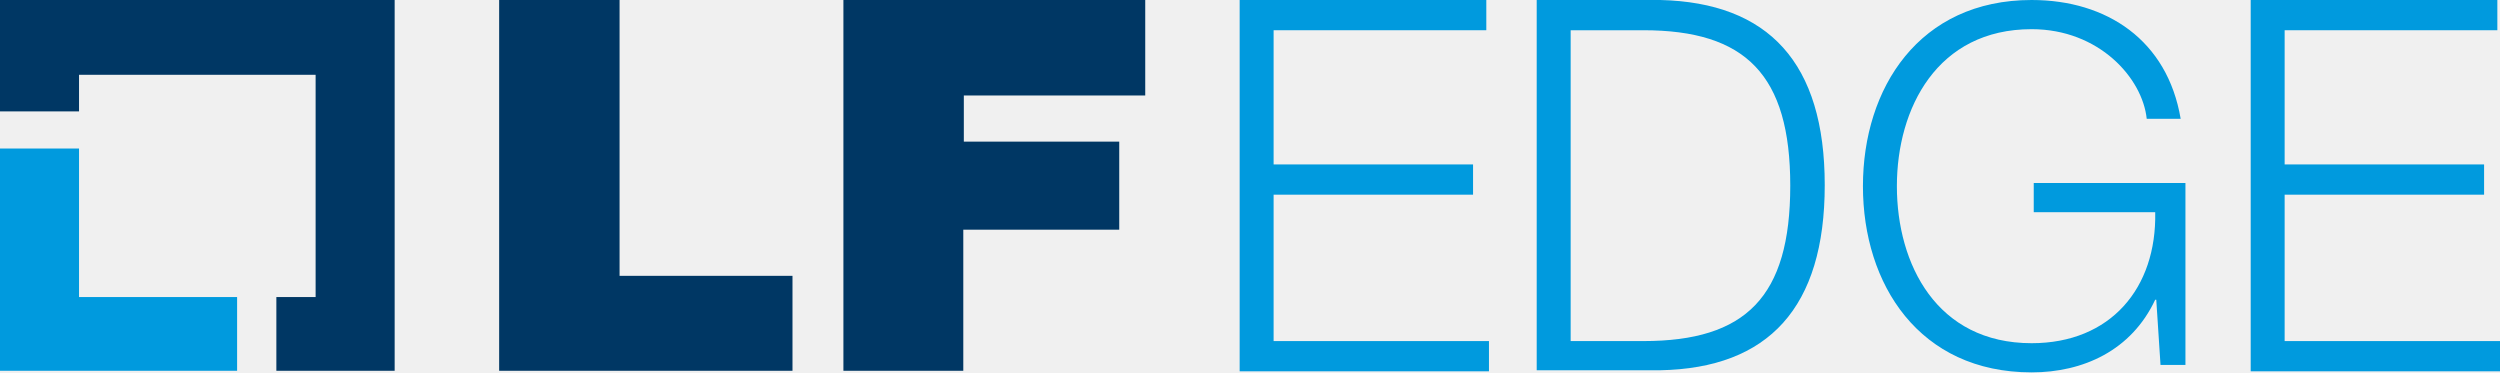
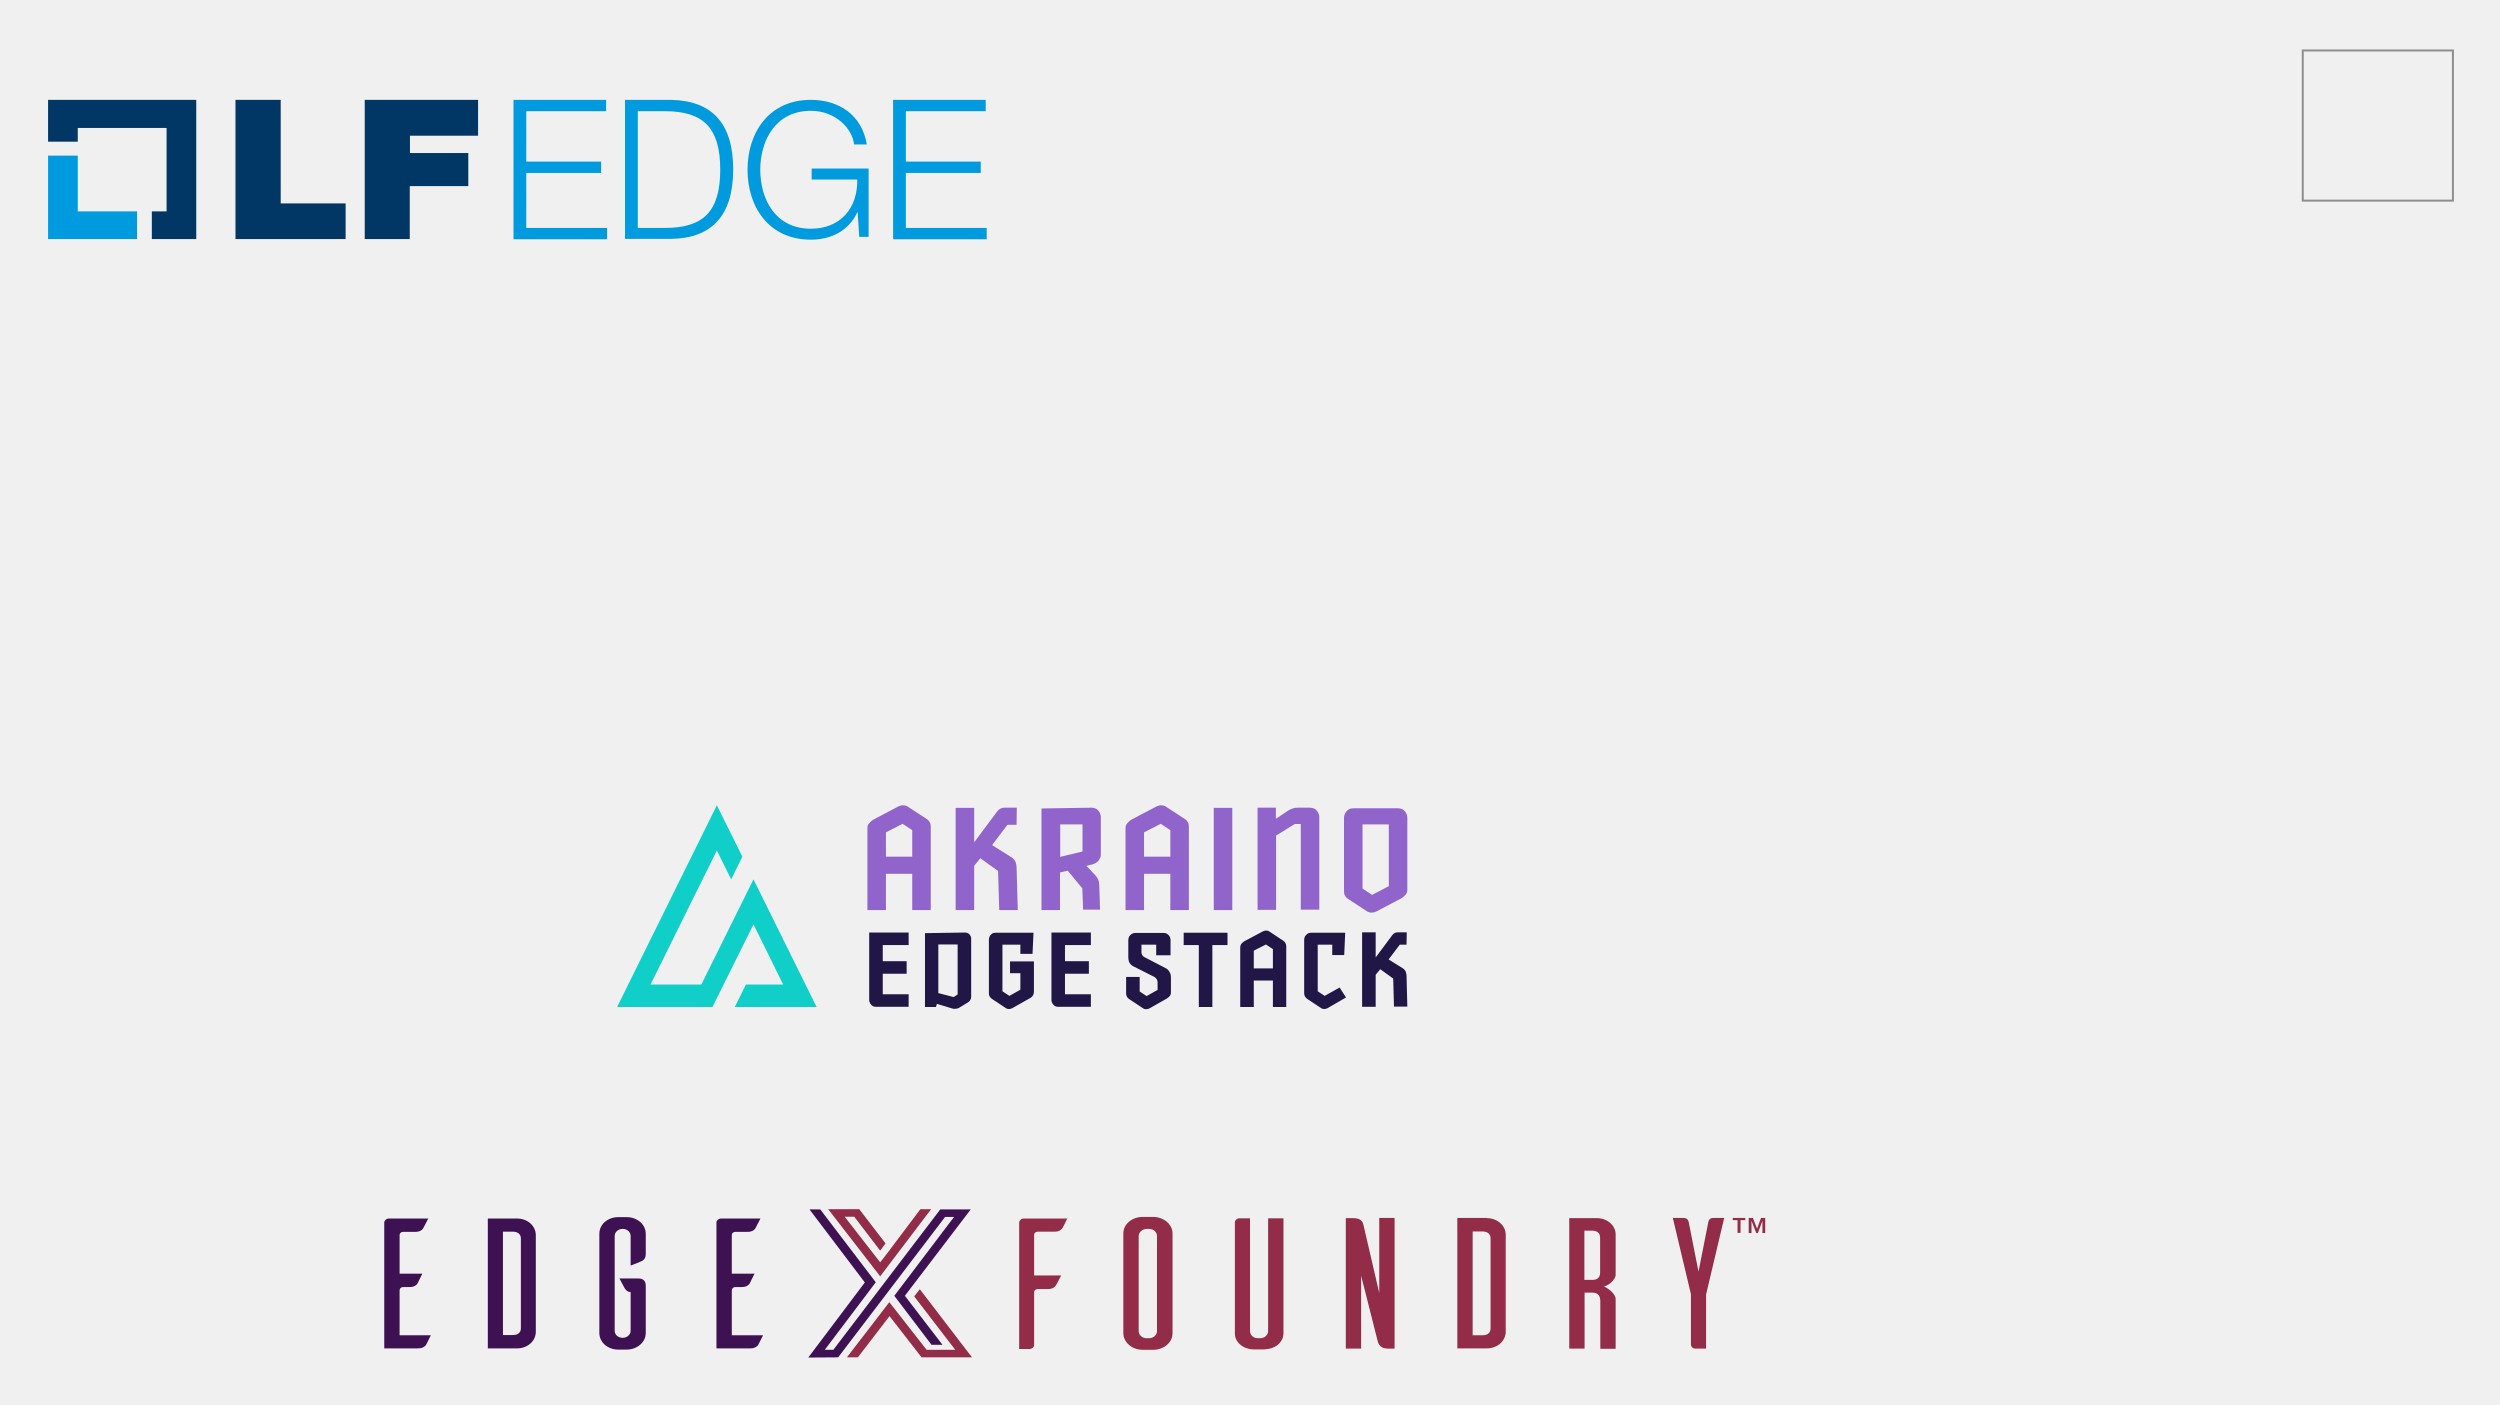
- <svg xmlns="http://www.w3.org/2000/svg" xmlns:xlink="http://www.w3.org/1999/xlink" id="Layer_1" x="0px" y="0px" viewBox="0 0 471.3 70.2" style="enable-background:new 0 0 471.3 70.2;" xml:space="preserve">
-   <style type="text/css"> .Graphic_x0020_Style_x0020_4{fill:none;} .st0{fill:#009ADE;} .st1{fill:#003764;} .st2{fill:#9164CC;} .st3{clip-path:url(#SVGID_2_);fill:url(#SVGID_3_);} .st4{fill:#FFFFFF;} .st5{fill:#201747;} .st6{fill-rule:evenodd;clip-rule:evenodd;fill:#10CFC9;} .st7{fill:#3D1152;} .st8{fill:#922C48;} .st9{fill-rule:evenodd;clip-rule:evenodd;fill:#922C48;} .st10{fill:none;stroke:#8E8E8E;stroke-miterlimit:10;} </style>
+ <svg xmlns="http://www.w3.org/2000/svg" xmlns:xlink="http://www.w3.org/1999/xlink" role="img" viewBox="-24.14 -50.14 1255.28 705.28">
+   <style>svg {enable-background:new 0 0 471.3 70.2}</style>
+   <style>.st0{fill:#009ade}.st1{fill:#003764}</style>
+   <path d="M14.9 56V28H0v41.9h44.7V56z" class="st0" />
+   <path d="M74.4 0H0v21h14.9v-6.9h44.6V56h-7.4v13.9h22.3z" class="st1" />
+   <path d="M94.1 0h22.7v52h32.6v17.9H94.1V0zM159 0h56.9v18h-34.2v8.7H211v16.6h-29.4v26.6H159V0z" class="st1" />
+   <path d="M233.7 0h46.5v5.7h-40.1V31h37.6v5.7h-37.6v27.6h40.6V70h-47V0zm56 0H313c20.4.5 31 11.8 31 34.9 0 23.1-10.6 34.5-31 34.9h-23.3V0zm6.4 64.3h13.7c19.3 0 27.7-8.3 27.7-29.3 0-20.9-8.4-29.3-27.7-29.3h-13.7v58.6zm115.8 4.5h-4.6l-.8-12.3h-.2c-4.5 9.6-13.6 13.7-23.3 13.7-21.2 0-31.8-16.6-31.8-35.1S361.8 0 383 0c14.2 0 25.6 7.6 28.1 22.4h-6.4c-.8-7.7-9-16.9-21.7-16.9-17.8 0-25.4 14.9-25.4 29.6 0 14.7 7.5 29.6 25.4 29.6 14.9 0 23.6-10.4 23.3-24.7h-22.9v-5.5H412v34.3zM424.3 0h46.5v5.7h-40.1V31h37.6v5.7h-37.6v27.6h40.6V70h-47V0z" class="st0" />
  <g>
-     <g>
-       <polygon class="st0" points="14.9,56 14.9,28 0,28 0,69.9 44.7,69.9 44.7,56 " />
-       <polygon class="st1" points="74.4,0 0,0 0,21 14.9,21 14.9,14.1 59.5,14.1 59.5,56 52.1,56 52.1,69.9 74.4,69.9 " />
-     </g>
-     <g>
-       <path class="st1" d="M94.1,0h22.7v52h32.6v17.9H94.1V0z" />
-       <path class="st1" d="M159,0h56.9V18h-34.2v8.7H211v16.6h-29.4v26.6H159V0z" />
-     </g>
-     <path class="st0" d="M233.7,0h46.5v5.7h-40.1V31h37.6v5.7h-37.6v27.6h40.6v5.7h-47V0z" />
-     <path class="st0" d="M289.7,0H313c20.4,0.5,31,11.8,31,34.9c0,23.1-10.6,34.5-31,34.9h-23.3V0z M296.1,64.3h13.7 c19.3,0,27.7-8.3,27.7-29.3c0-20.9-8.4-29.3-27.7-29.3h-13.7V64.3z" />
-     <path class="st0" d="M411.9,68.8h-4.6l-0.8-12.3h-0.2c-4.5,9.6-13.6,13.7-23.3,13.7c-21.2,0-31.8-16.6-31.8-35.1 c0-18.5,10.6-35.1,31.8-35.1c14.2,0,25.6,7.6,28.1,22.4h-6.4c-0.8-7.7-9-16.9-21.7-16.9c-17.8,0-25.4,14.9-25.4,29.6 c0,14.7,7.5,29.6,25.4,29.6c14.9,0,23.6-10.4,23.3-24.7h-22.9v-5.5h28.6V68.8z" />
-     <path class="st0" d="M424.3,0h46.5v5.7h-40.1V31h37.6v5.7h-37.6v27.6h40.6v5.7h-47V0z" />
+     <path fill="#9164cc" d="M433.9 406.8v-18.2h-13.2v18.2h-9.3v-41c0-1 .2-1.9.9-2.6.6-.7 1.3-1.3 1.9-1.7l12.9-6.8c.7-.3 1.4-.5 2.1-.5.9 0 1.6.2 2.2.5l9.8 6.4c.6.4 1.1.9 1.5 1.6.4.7.5 1.4.5 2.2v41.9h-9.3zm0-40.1l-4.8-3.2-8.4 4.3V380h13.2v-13.3zm43.7 40.1l-.6-19.6-8.9-6.4-3.1 3.8v22.2h-9.3v-51.3h9.3v17.3l11.7-15.7c.9-1.1 2.1-1.7 3.5-1.7h6.2l-.1 8.6h-4.6l-7.7 10.2 9.9 6.2c1 .7 1.6 1.5 1.9 2.3.3.8.5 1.8.5 2.8l.6 21.3h-9.3zm42.1 0l-.4-10.9-8.6-10.4 2.8 1.2-7.1 1.6 1.7-2.9v21.4h-9.3v-51l25.1-.4c.9 0 1.6.2 2.2.5.6.3 1.1.7 1.4 1.2.4.5.7 1 .8 1.5.2.5.3 1 .3 1.4v19.2c0 .8-.4 1.7-1.1 2.7-.7 1-1.9 1.7-3.6 2.1l-3.7.9.4-1.1 5.3 5.6c1.2 1.3 1.8 2.8 1.9 4.6l.4 12.6h-8.5zm-.3-43h-11.2v16.3l11.2-2.7v-13.6zm44.1 43v-18.2h-13.2v18.2H541v-41c0-1 .2-1.9.9-2.6.6-.7 1.3-1.3 1.9-1.7l12.9-6.8c.7-.3 1.4-.5 2.1-.5.9 0 1.6.2 2.2.5l9.8 6.4c.6.4 1.1.9 1.5 1.6.4.7.5 1.4.5 2.2v41.9h-9.3zm0-40.1l-4.8-3.2-8.4 4.3V380h13.2v-13.3zm21.8-11.2h9.3v51.3h-9.3zm31.2 5.3h.3l5.5-3.7c1.6-1.1 3.3-1.7 5.2-1.7h6.1c.9 0 1.6.2 2.2.5.6.3 1.1.7 1.4 1.2.4.5.7 1 .8 1.5.2.5.3 1 .3 1.4v46.6H629v-43h-3l-9.4 5.8v37.3h-9.3v-51.3h9.2v5.4zm66 35.7c0 1-.2 1.9-.9 2.6-.6.7-1.3 1.3-1.9 1.7l-12.9 6.8c-.7.3-1.4.5-2.1.5-.9 0-1.6-.2-2.2-.5l-9.8-6.4c-.6-.4-1.1-.9-1.5-1.6-.4-.7-.5-1.4-.5-2.2v-37.1c0-.4.1-.9.3-1.4.2-.5.4-1 .8-1.5s.9-.9 1.4-1.2c.6-.3 1.3-.5 2.2-.5h22.4c.9 0 1.6.2 2.2.5s1.1.7 1.4 1.2c.4.5.7 1 .8 1.5.2.5.3 1 .3 1.4v36.2zm-9.3-1.7v-31H660V396l4.8 3.2 8.4-4.4z" />
+     <defs>
+       <path id="SVGID_1_" d="M394.4 408c0 .1.1.1.1.2-.1-.1-.1-.3-.2-.4 0 0 .1.1.1.2" />
+     </defs>
+     <clipPath id="SVGID_2_">
+       <use overflow="visible" xlink:href="#SVGID_1_" />
+     </clipPath>
+     <linearGradient id="SVGID_3_" x1="-1497.461" x2="-1496.461" y1="71.04" y2="71.04" gradientTransform="matrix(.2193 0 0 -.2193 722.672 423.539)" gradientUnits="userSpaceOnUse">
+       <stop offset="0" stop-color="#49bcec" />
+       <stop offset=".287" stop-color="#42b6e8" />
+       <stop offset=".713" stop-color="#2ea7de" />
+       <stop offset="1" stop-color="#149bd6" />
+     </linearGradient>
+     <path fill="url(#SVGID_3_)" d="M394.3 407.8h.2v.4h-.2z" clip-path="url(#SVGID_2_)" />
+     <path fill="#fff" d="M394.3 407.8c0 .1.1.1.1.2s.1.1.1.2c-.1-.2-.1-.3-.2-.4" />
+     <path fill="#201747" d="M412.3 452.1v-34h19.8v6.3h-13v8.1h12v6.3h-12v10.3h13v6.3h-16.4c-.6 0-1.2-.1-1.6-.4-.4-.2-.8-.5-1-.9-.3-.3-.5-.7-.6-1.1-.1-.2-.2-.5-.2-.9m28 3.4v-37.1l20-.3c1 0 1.8.3 2.4 1 .5.6.8 1.3.8 2v29.2c0 .6-.1 1.1-.4 1.6-.3.5-.6.9-1.1 1.2l-4.6 2.8c-.5.3-1.2.5-2.3.5-.3 0-.6 0-.9-.1l-7.9-2.4-.5 1.6h-5.5zm14.4-5l2-1.3v-25.1H447v24.4l7.7 2zm17.7-1.8v-27.1c0-.3.1-.7.2-1.1.1-.4.3-.8.6-1.1.3-.3.6-.6 1-.9.4-.2.9-.3 1.6-.3h19l-.5 10.6h-6.1v-4.6h-9v23.4l3.5 2.3 5.5-3.1v-8.3H483v-5.9h12V448c-.1 1.4-.7 2.3-1.7 2.9l-9.2 5.2c-.5.2-1 .4-1.5.4-.7 0-1.2-.1-1.6-.4l-7.1-4.7c-.5-.3-.8-.7-1.1-1.2-.3-.4-.4-.9-.4-1.5m31.4 3.4v-34h19.8v6.3h-13v8.1h12v6.3h-12v10.3h13v6.3h-16.4c-.6 0-1.2-.1-1.6-.4-.4-.2-.8-.5-1-.9-.3-.3-.5-.7-.6-1.1-.1-.2-.2-.5-.2-.9m52.6-22.8v-5.1H549v3.9c0 .8.4 1.6 1.2 2.2l11 5.7c.8.4 1.4 1 1.9 1.9.5.8.7 1.7.7 2.8v7.4c0 .7-.2 1.4-.6 1.9-.5.5-.9.9-1.4 1.2l-8.8 5c-.5.2-1 .4-1.5.4-.7 0-1.2-.1-1.6-.4l-7.1-4.7c-.5-.3-.8-.7-1.1-1.2-.3-.5-.4-1-.4-1.6v-8.3h6.8v7.3l3.5 2.3 5.5-3.1v-3.7c0-.6-.1-1.1-.4-1.6-.3-.5-.7-.9-1.2-1.2l-10.5-5.3c-1-.5-1.7-1.2-2.1-2-.4-.9-.5-1.7-.5-2.6v-8.8c0-.3.1-.7.2-1 .1-.4.3-.8.6-1.1.3-.3.6-.6 1.1-.9.4-.2.9-.4 1.6-.4h14.2c.6 0 1.2.1 1.6.4.4.2.8.5 1.1.9.3.3.5.7.6 1.1.1.4.2.7.2 1v7.8h-7.2zm21.4 26.2v-31.1h-7.6v-6.2h22v6.2h-7.6v31.1zm37.2 0v-13.3h-9.6v13.3h-6.8v-29.9c0-.7.2-1.4.6-1.9.5-.5.9-.9 1.4-1.2l9.4-5c.5-.2 1-.4 1.5-.4.7 0 1.2.1 1.6.4l7.1 4.7c.5.3.8.7 1.1 1.2.3.5.4 1 .4 1.6v30.5H615zm0-29.1l-3.5-2.3-6.1 3.1v8.9h9.6v-9.7zm29.8 2.9v-5.1h-7.3v23.4l3.5 2.3 7.5-4.2 3.2 5-9.3 5.4c-.5.2-1 .4-1.5.4-.7 0-1.2-.1-1.6-.4l-7.1-4.7c-.5-.3-.8-.7-1.1-1.2-.3-.5-.4-1-.4-1.6v-27c0-.3.1-.7.2-1 .1-.4.3-.8.6-1.1.3-.3.6-.6 1-.9.4-.2.9-.4 1.6-.4h17.2l-.5 11.2h-6zm31 26.2l-.4-14.3-6.5-4.7-2.3 2.8v16.1h-6.8V418h6.8v12.6l8.5-11.4c.7-.8 1.5-1.2 2.6-1.2h4.5l-.1 6.2h-3.4l-5.6 7.4 7.2 4.5c.7.5 1.2 1.1 1.4 1.7.2.6.4 1.3.4 2l.4 15.5h-6.7z" />
+     <path fill="#10cfc9" fill-rule="evenodd" d="M335.8 376.9l-33.3 67.3H328l26.2-52.8 31.7 64.1h-41.1l5.6-11.3h18.7L354.2 414l-20.6 41.5h-47.9l50.1-101.3 12.8 25.8-5.6 11.4z" clip-rule="evenodd" />
  </g>
  <g>
-     <path class="st2" d="M433.9,406.8v-18.2h-13.2v18.2h-9.3v-41c0-1,0.2-1.9,0.9-2.6c0.6-0.7,1.3-1.3,1.9-1.7l12.9-6.8 c0.7-0.3,1.4-0.5,2.1-0.5c0.9,0,1.6,0.2,2.2,0.5l9.8,6.4c0.6,0.4,1.1,0.9,1.5,1.6c0.4,0.7,0.5,1.4,0.5,2.2v41.9H433.9z M433.9,366.7l-4.8-3.2l-8.4,4.3v12.2h13.2V366.7z" />
-     <path class="st2" d="M477.6,406.8l-0.6-19.6l-8.9-6.4l-3.1,3.8v22.2h-9.3v-51.3h9.3v17.3l11.7-15.7c0.9-1.1,2.1-1.7,3.5-1.7h6.2 l-0.1,8.6h-4.6l-7.7,10.2l9.9,6.2c1,0.7,1.6,1.5,1.9,2.3c0.3,0.8,0.5,1.8,0.5,2.8l0.6,21.3H477.6z" />
-     <path class="st2" d="M519.7,406.8l-0.4-10.9l-8.6-10.4l2.8,1.2l-7.1,1.6l1.7-2.9v21.4h-9.3v-51l25.1-0.4c0.9,0,1.6,0.2,2.2,0.5 c0.6,0.3,1.1,0.7,1.4,1.2c0.4,0.5,0.7,1,0.8,1.5c0.2,0.5,0.3,1,0.3,1.4v19.2c0,0.8-0.4,1.7-1.1,2.7c-0.7,1-1.9,1.7-3.6,2.1 l-3.7,0.9l0.4-1.1l5.3,5.6c1.2,1.3,1.8,2.8,1.9,4.6l0.4,12.6H519.7z M519.4,363.8h-11.2v16.3l11.2-2.7V363.8z" />
-     <path class="st2" d="M563.5,406.8v-18.2h-13.2v18.2h-9.3v-41c0-1,0.2-1.9,0.9-2.6c0.6-0.7,1.3-1.3,1.9-1.7l12.9-6.8 c0.7-0.3,1.4-0.5,2.1-0.5c0.9,0,1.6,0.2,2.2,0.5l9.8,6.4c0.6,0.4,1.1,0.9,1.5,1.6c0.4,0.7,0.5,1.4,0.5,2.2v41.9H563.5z M563.5,366.7l-4.8-3.2l-8.4,4.3v12.2h13.2V366.7z" />
-     <rect x="585.3" y="355.5" class="st2" width="9.3" height="51.3" />
-     <path class="st2" d="M616.5,360.8h0.3l5.5-3.7c1.6-1.1,3.3-1.7,5.2-1.7h6.1c0.9,0,1.6,0.2,2.2,0.5c0.6,0.3,1.1,0.7,1.4,1.2 c0.4,0.5,0.7,1,0.8,1.5c0.2,0.5,0.3,1,0.3,1.4v46.6H629v-43h-3l-9.4,5.8v37.3h-9.3v-51.3h9.2V360.8z" />
-     <path class="st2" d="M682.5,396.5c0,1-0.2,1.9-0.9,2.6c-0.6,0.7-1.3,1.3-1.9,1.7l-12.9,6.8c-0.7,0.3-1.4,0.5-2.1,0.5 c-0.9,0-1.6-0.2-2.2-0.5l-9.8-6.4c-0.6-0.4-1.1-0.9-1.5-1.6c-0.4-0.7-0.5-1.4-0.5-2.2v-37.1c0-0.4,0.1-0.9,0.3-1.4 c0.2-0.5,0.4-1,0.8-1.5c0.4-0.5,0.9-0.9,1.4-1.2c0.6-0.3,1.3-0.5,2.2-0.5h22.4c0.9,0,1.6,0.2,2.2,0.5s1.1,0.7,1.4,1.2 c0.4,0.5,0.7,1,0.8,1.5c0.2,0.5,0.3,1,0.3,1.4V396.5z M673.2,394.8v-31h-13.2V396l4.8,3.2L673.2,394.8z" />
-     <g>
-       <defs>
-         <path id="SVGID_1_" d="M394.4,408c0,0.1,0.1,0.1,0.1,0.2c-0.1-0.1-0.1-0.3-0.2-0.4C394.3,407.8,394.4,407.9,394.4,408" />
-       </defs>
-       <clipPath id="SVGID_2_">
-         <use xlink:href="#SVGID_1_" style="overflow:visible;" />
-       </clipPath>
-       <linearGradient id="SVGID_3_" gradientUnits="userSpaceOnUse" x1="-1497.461" y1="71.04" x2="-1496.461" y2="71.04" gradientTransform="matrix(0.2193 0 0 -0.2193 722.6724 423.5387)">
-         <stop offset="0" style="stop-color:#49BCEC" />
-         <stop offset="0.287" style="stop-color:#42B6E8" />
-         <stop offset="0.713" style="stop-color:#2EA7DE" />
-         <stop offset="1" style="stop-color:#149BD6" />
-       </linearGradient>
-       <rect x="394.3" y="407.8" class="st3" width="0.2" height="0.4" />
-     </g>
-     <path class="st4" d="M394.3,407.8c0,0.1,0.1,0.1,0.1,0.2c0,0.1,0.1,0.1,0.1,0.2C394.4,408,394.4,407.9,394.3,407.8" />
-     <path class="st5" d="M412.3,452.1v-34h19.8v6.3h-13v8.1h12v6.3h-12v10.3h13v6.3h-16.4c-0.6,0-1.2-0.1-1.6-0.4 c-0.4-0.2-0.8-0.5-1-0.9c-0.3-0.3-0.5-0.7-0.6-1.1C412.4,452.8,412.3,452.5,412.3,452.1" />
-     <path class="st5" d="M440.3,455.5v-37.1l20-0.3c1,0,1.8,0.3,2.4,1c0.5,0.6,0.8,1.3,0.8,2v29.2c0,0.6-0.1,1.1-0.4,1.6 c-0.3,0.5-0.6,0.9-1.1,1.2l-4.6,2.8c-0.5,0.3-1.2,0.5-2.3,0.5c-0.3,0-0.6,0-0.9-0.1l-7.9-2.4l-0.5,1.6H440.3z M454.7,450.5l2-1.3 v-25.1h-9.7v24.4L454.7,450.5z" />
-     <path class="st5" d="M472.4,448.7v-27.1c0-0.3,0.1-0.7,0.2-1.1c0.1-0.4,0.3-0.8,0.6-1.1c0.3-0.3,0.6-0.6,1-0.9 c0.4-0.2,0.9-0.3,1.6-0.3h19l-0.5,10.6h-6.1v-4.6h-9v23.4l3.5,2.3l5.5-3.1v-8.3h-5.2v-5.9h12V448c-0.1,1.4-0.7,2.3-1.7,2.9 l-9.2,5.2c-0.5,0.2-1,0.4-1.5,0.4c-0.7,0-1.2-0.1-1.6-0.4l-7.1-4.7c-0.5-0.3-0.8-0.7-1.1-1.2C472.5,449.8,472.4,449.3,472.4,448.7" />
-     <path class="st5" d="M503.8,452.1v-34h19.8v6.3h-13v8.1h12v6.3h-12v10.3h13v6.3h-16.4c-0.6,0-1.2-0.1-1.6-0.4 c-0.4-0.2-0.8-0.5-1-0.9c-0.3-0.3-0.5-0.7-0.6-1.1C503.9,452.8,503.8,452.5,503.8,452.1" />
-     <path class="st5" d="M556.4,429.3v-5.1H549v3.9c0,0.8,0.4,1.6,1.2,2.2l11,5.7c0.8,0.4,1.4,1,1.9,1.9c0.5,0.8,0.7,1.7,0.7,2.8v7.4 c0,0.7-0.2,1.4-0.6,1.9c-0.5,0.5-0.9,0.9-1.4,1.2l-8.8,5c-0.5,0.2-1,0.4-1.5,0.4c-0.7,0-1.2-0.1-1.6-0.4l-7.1-4.7 c-0.5-0.3-0.8-0.7-1.1-1.2c-0.3-0.5-0.4-1-0.4-1.6v-8.3h6.8v7.3l3.5,2.3l5.5-3.1v-3.7c0-0.6-0.1-1.1-0.4-1.6 c-0.3-0.5-0.7-0.9-1.2-1.2l-10.5-5.3c-1-0.5-1.7-1.2-2.1-2c-0.4-0.9-0.5-1.7-0.5-2.6v-8.8c0-0.3,0.1-0.7,0.2-1 c0.1-0.4,0.3-0.8,0.6-1.1c0.3-0.3,0.6-0.6,1.1-0.9c0.4-0.2,0.9-0.4,1.6-0.4h14.2c0.6,0,1.2,0.1,1.6,0.4c0.4,0.2,0.8,0.5,1.1,0.9 c0.3,0.3,0.5,0.7,0.6,1.1c0.1,0.4,0.2,0.7,0.2,1v7.8H556.4z" />
-     <polygon class="st5" points="577.8,455.5 577.8,424.4 570.2,424.4 570.2,418.2 592.2,418.2 592.2,424.4 584.6,424.4 584.6,455.5 " />
-     <path class="st5" d="M615,455.5v-13.3h-9.6v13.3h-6.8v-29.9c0-0.7,0.2-1.4,0.6-1.9c0.5-0.5,0.9-0.9,1.4-1.2l9.4-5 c0.5-0.2,1-0.4,1.5-0.4c0.7,0,1.2,0.1,1.6,0.4l7.1,4.7c0.5,0.3,0.8,0.7,1.1,1.2c0.3,0.5,0.4,1,0.4,1.6v30.5H615z M615,426.4 l-3.5-2.3l-6.1,3.1v8.9h9.6V426.4z" />
-     <path class="st5" d="M644.8,429.3v-5.1h-7.3v23.4l3.5,2.3l7.5-4.2l3.2,5l-9.3,5.4c-0.5,0.2-1,0.4-1.5,0.4c-0.7,0-1.2-0.1-1.6-0.4 l-7.1-4.7c-0.5-0.3-0.8-0.7-1.1-1.2c-0.3-0.5-0.4-1-0.4-1.6v-27c0-0.3,0.1-0.7,0.2-1c0.1-0.4,0.3-0.8,0.6-1.1 c0.3-0.3,0.6-0.6,1-0.9c0.4-0.2,0.9-0.4,1.6-0.4h17.2l-0.5,11.2H644.8z" />
-     <path class="st5" d="M675.8,455.5l-0.4-14.3l-6.5-4.7l-2.3,2.8v16.1h-6.8v-37.4h6.8v12.6l8.5-11.4c0.7-0.8,1.5-1.2,2.6-1.2h4.5 l-0.1,6.2h-3.4l-5.6,7.4l7.2,4.5c0.7,0.5,1.2,1.1,1.4,1.7c0.2,0.6,0.4,1.3,0.4,2l0.4,15.5H675.8z" />
-     <polygon class="st6" points="335.8,376.9 302.5,444.2 328,444.2 354.2,391.4 385.9,455.5 344.8,455.5 350.4,444.2 369.1,444.2 354.2,414 333.6,455.5 285.7,455.5 335.8,354.2 348.6,380 343,391.4 " />
+     <path fill="#3d1152" d="M448 557.1h15.3l-33.1 43.4 18.9 24.6h-5.5l-18.7-24.6 30-39.6h-4.5l-53.7 70.5-15 .1 28.4-37.7-27.8-36.7h5.4l27.9 36.6-25.6 33.9h4.3zm-255.8 63.2c-.8 1.7-2.1 4.3-2.4 4.8-.5.8-1.7 1.8-4.1 1.8h-16.9v-63.3c.1-1 1.1-1.9 2.3-1.9h19.8l-2.5 4.8c-.4.8-1.6 1.9-4 1.9h-6.1c-1.1 0-1.8.7-1.8 1.6v19.4h11.4c-.8 1.7-2.1 4.4-2.4 4.9-.5.8-1.6 1.8-4 1.8h-3.2c-1 0-1.8.7-1.8 1.6v22.6h15.7zm43.3-58.6c5.2 0 9.3 3.6 9.4 8.2v48.8c-.1 4.6-4.2 8.2-9.4 8.2h-14.7v-65.2h14.7zm1.9 10c0-2.4-1.9-3.4-4-3.4h-5v51.9h5c2.1 0 4-.9 4-3.4v-45.1zm62.7 7.8c0 2.2-1.1 3.2-2.1 3.6-.5.3-3.5 1.5-5.5 2.2v-14.9c0-2-1.8-3.5-4-3.5s-4 1.6-4 3.5v47.7c0 2 1.8 3.5 4 3.5s4-1.6 4-3.5v-19.5h-.3c-1.7 0-2.8-2.1-2.8-2.1l-2.5-4.7h9.5c2.3 0 3.7 1.1 3.7 3.6v23.8c0 4.5-4.1 8.1-9.2 8.3h-4.7c-5.2 0-9.4-3.7-9.4-8.3v-49.9c0-4.6 4.2-8.3 9.4-8.3h4.7c5.1.2 9.2 3.8 9.2 8.3v10.2zm58.9 40.8c-.8 1.7-2.1 4.3-2.4 4.8-.5.8-1.7 1.8-4.1 1.8h-16.9v-63.3c.1-1 1.1-1.9 2.3-1.9h19.8l-2.5 4.8c-.4.8-1.6 1.9-4 1.9h-6.1c-1.1 0-1.8.7-1.8 1.6v19.4h11.4c-.8 1.7-2.1 4.4-2.4 4.9-.5.8-1.6 1.8-4 1.8h-3.2c-1 0-1.8.7-1.8 1.6v22.6H359z" />
+     <path fill="#922c48" d="M422.8 577.2L438 557h5.4l-25.6 33.7-26.1-33.7h15.6l13.2 17.2-2.7 3.6-13-17H400l17.8 22.9 4.9-6.3zm14.9 20l.4.5 25.8 33.7h-25.3l-16.1-20.7-15.9 20.7h-5.5l21.3-27.7 18.7 23.9h14.4l-20.6-26.8zm74.1-35.7c-.7 1.7-2.1 4.3-2.4 4.9-.5.8-1.6 1.9-4 1.9h-8.5c-1 0-1.8.7-1.8 1.6v20.4h13.6l-2.6 4.9c-.5.8-1.6 1.9-4 1.9H497c-1.1 0-1.9.7-1.9 1.6v26.5c0 1.1-1.1 2-2.2 2h-5.3v-63.5c0-1 1-2 2.2-2h22zm43.5-.6c5.1.2 9.3 3.8 9.3 8.3v50.2c-.1 4.5-4.1 8-9.3 8.2h-5.8c-5.2 0-9.5-3.7-9.6-8.2v-50.2c0-4.6 4.3-8.3 9.6-8.3h5.8zm-2.5 60.9c2.2 0 4-1.6 4-3.6v-47.7c0-2.1-1.8-3.6-4-3.6h-1.2c-2.2.1-4 1.7-4 3.6v47.7c0 2 1.8 3.6 4 3.6h1.2zm67.5-2.5c0 4.5-4.1 7.9-9.1 8v.1h-5.8c-5.2 0-9.5-3.5-9.5-8v-55.9c.1-1 1.1-1.9 2.2-1.9h5.4v56.6c0 2 1.7 3.6 3.9 3.6h1.2c2.2 0 4-1.6 4-3.6v-56.6h7.7v57.7zm55.8 7.7h-3.5c-4.1 0-4.8-2.9-5.1-4.2l-8.2-32.4V627h-7.7v-65.5h3.5c4.3 0 5 1.8 5.4 3.6l7.9 34v-37.7h7.7V627zm46.3-65.5c5.2 0 9.4 3.6 9.5 8.2v49c-.1 4.6-4.3 8.2-9.5 8.2h-14.8v-65.5h14.8zm1.9 10.1c0-2.4-1.9-3.4-4-3.4h-5v52.1h5c2.1 0 4-.9 4-3.5v-45.2zm108.2 28.2V627h-5.4c-1.2 0-2.1-.8-2.2-2v-25.3l-9.1-38.3h5.6c.2 0 2.1.1 2.4 2.2l4.9 24.8 4.9-24.8c.3-2.2 2.2-2.2 2.4-2.2h5.6l-9.1 38.4zM779.4 627v-23.9c0-3.2-1.9-4.2-3.9-4.2h-4V627h-7.7v-65.5h13.9c5.1 0 9.4 3.6 9.4 8.2V590c0 1.9-2.8 5.1-5.9 5.8 3 1.3 5.9 4.2 5.9 6.2v25.1h-7.7zm-4-34.5c2 0 3.9-.7 3.9-3.7v-17.6c0-2.4-1.9-3.4-3.9-3.4h-4v24.7h4z" />
+     <path fill="#922c48" fill-rule="evenodd" d="M852.3 561.4h-6.4v1.1h2.4v6.4h1.5v-6.4h2.4v-1.1zm3.7 0h-2.1v7.6h1.4v-6.2l2.4 6.2h.8l2.3-6.2v6.2h1.4v-7.6h-2.1l-2 5.4-2.1-5.4z" clip-rule="evenodd" />
  </g>
-   <g>
-     <polygon class="st7" points="448,557.1 463.3,557.1 430.2,600.5 449.1,625.1 443.6,625.1 424.9,600.5 454.9,560.9 450.4,560.9 396.7,631.4 381.7,631.5 410.1,593.8 382.3,557.1 387.7,557.1 415.6,593.7 390,627.6 394.3,627.6 " />
-     <path class="st7" d="M192.2,620.3c-0.8,1.7-2.1,4.3-2.4,4.8c-0.5,0.8-1.7,1.8-4.1,1.8h-16.9v-63.3c0.1-1,1.1-1.9,2.3-1.9h19.8 l-2.5,4.8c-0.4,0.8-1.6,1.9-4,1.9h-6.1c-1.1,0-1.8,0.7-1.8,1.6v19.4h11.4c-0.8,1.7-2.1,4.4-2.4,4.9c-0.5,0.8-1.6,1.8-4,1.8h-3.2 c-1,0-1.8,0.7-1.8,1.6v22.6H192.2z" />
-     <path class="st7" d="M235.5,561.7c5.2,0,9.3,3.6,9.4,8.2v48.8c-0.1,4.6-4.2,8.2-9.4,8.2h-14.7v-65.2H235.5z M237.4,571.7 c0-2.4-1.9-3.4-4-3.4h-5v51.9h5c2.1,0,4-0.9,4-3.4V571.7z" />
-     <path class="st7" d="M300.1,579.5c0,2.2-1.1,3.2-2.1,3.6c-0.5,0.3-3.5,1.5-5.5,2.2v-14.9c0-2-1.8-3.5-4-3.5c-2.2,0-4,1.6-4,3.5 v47.7c0,2,1.8,3.5,4,3.5c2.2,0,4-1.6,4-3.5v-19.5h-0.3c-1.7,0-2.8-2.1-2.8-2.1l-2.5-4.7h9.5c2.3,0,3.7,1.1,3.7,3.6v23.8 c0,4.5-4.1,8.1-9.2,8.3h-4.7c-5.2,0-9.4-3.7-9.4-8.3v-49.9c0-4.6,4.2-8.3,9.4-8.3h4.7c5.1,0.2,9.2,3.8,9.2,8.3V579.5z" />
-     <path class="st7" d="M359,620.3c-0.8,1.7-2.1,4.3-2.4,4.8c-0.5,0.8-1.7,1.8-4.1,1.8h-16.9v-63.3c0.1-1,1.1-1.9,2.3-1.9h19.8 l-2.5,4.8c-0.4,0.8-1.6,1.9-4,1.9h-6.1c-1.1,0-1.8,0.7-1.8,1.6v19.4h11.4c-0.8,1.7-2.1,4.4-2.4,4.9c-0.5,0.8-1.6,1.8-4,1.8h-3.2 c-1,0-1.8,0.7-1.8,1.6v22.6H359z" />
-     <polygon class="st8" points="422.8,577.2 438,557 443.4,557 417.8,590.7 391.7,557 407.3,557 420.5,574.2 417.8,577.8 404.8,560.8 400,560.8 417.8,583.7 422.7,577.4 " />
-     <polygon class="st8" points="437.7,597.2 438.1,597.7 463.9,631.4 438.6,631.4 422.5,610.7 406.6,631.4 401.1,631.4 422.4,603.7 441.1,627.6 455.5,627.6 434.9,600.8 " />
-     <path class="st8" d="M511.8,561.5c-0.7,1.7-2.1,4.3-2.4,4.9c-0.5,0.8-1.6,1.9-4,1.9h-8.5c-1,0-1.8,0.7-1.8,1.6v20.4h13.6l-2.6,4.9 c-0.5,0.8-1.6,1.9-4,1.9H497c-1.1,0-1.9,0.7-1.9,1.6v26.5c0,1.1-1.1,2-2.2,2h-5.3v-63.5c0-1,1-2,2.2-2H511.8z" />
-     <path class="st8" d="M555.3,560.9c5.1,0.2,9.3,3.8,9.3,8.3v50.2c-0.1,4.5-4.1,8-9.3,8.2h-5.8c-5.2,0-9.5-3.7-9.6-8.2v-50.2 c0-4.6,4.3-8.3,9.6-8.3H555.3z M552.8,621.8c2.2,0,4-1.6,4-3.6v-47.7c0-2.1-1.8-3.6-4-3.6h-1.2c-2.2,0.1-4,1.7-4,3.6v47.7 c0,2,1.8,3.6,4,3.6H552.8z" />
-     <path class="st8" d="M620.3,619.3c0,4.5-4.1,7.9-9.1,8v0.1h-5.8c-5.2,0-9.5-3.5-9.5-8v-55.9c0.1-1,1.1-1.9,2.2-1.9h5.4v56.6 c0,2,1.7,3.6,3.9,3.6h1.2c2.2,0,4-1.6,4-3.6v-56.6h7.7V619.3z" />
-     <path class="st8" d="M676.1,627h-3.5c-4.1,0-4.8-2.9-5.1-4.2l-8.2-32.4V627h-7.7v-65.5h3.5c4.3,0,5,1.8,5.4,3.6l7.9,34v-37.7h7.7 V627z" />
-     <path class="st8" d="M722.4,561.5c5.2,0,9.4,3.6,9.5,8.2v49c-0.1,4.6-4.3,8.2-9.5,8.2h-14.8v-65.5H722.4z M724.3,571.6 c0-2.4-1.9-3.4-4-3.4h-5v52.1h5c2.1,0,4-0.9,4-3.5V571.6z" />
-     <path class="st8" d="M832.5,599.8V627h-5.4c-1.2,0-2.1-0.8-2.2-2v-25.3l-9.1-38.3h5.6c0.2,0,2.1,0.1,2.4,2.2l4.9,24.8l4.9-24.8 c0.3-2.2,2.2-2.2,2.4-2.2h5.6L832.5,599.8z" />
-     <path class="st8" d="M779.4,627v-23.9c0-3.2-1.9-4.2-3.9-4.2h-4V627h-7.7v-65.5h13.9c5.1,0,9.4,3.6,9.4,8.2V590 c0,1.9-2.8,5.1-5.9,5.8c3,1.3,5.9,4.2,5.9,6.2c0,7,0,25.1,0,25.1H779.4z M775.4,592.5c2,0,3.9-0.7,3.9-3.7v-17.6 c0-2.4-1.9-3.4-3.9-3.4h-4v24.7H775.4z" />
-     <path class="st9" d="M852.3,561.4h-6.4v1.1h2.4v6.4h1.5v-6.4h2.4V561.4z M856,561.4h-2.1v7.6h1.4v-6.2l2.4,6.2h0.8l2.3-6.2v6.2h1.4 v-7.6h-2.1l-2,5.4L856,561.4z" />
-   </g>
-   <rect x="1132.1" y="-24.8" class="st10" width="75.4" height="75.4" />
+   <path fill="none" stroke="#8e8e8e" stroke-miterlimit="10" d="M1132.1-24.8h75.4v75.4h-75.4z" />
</svg>
